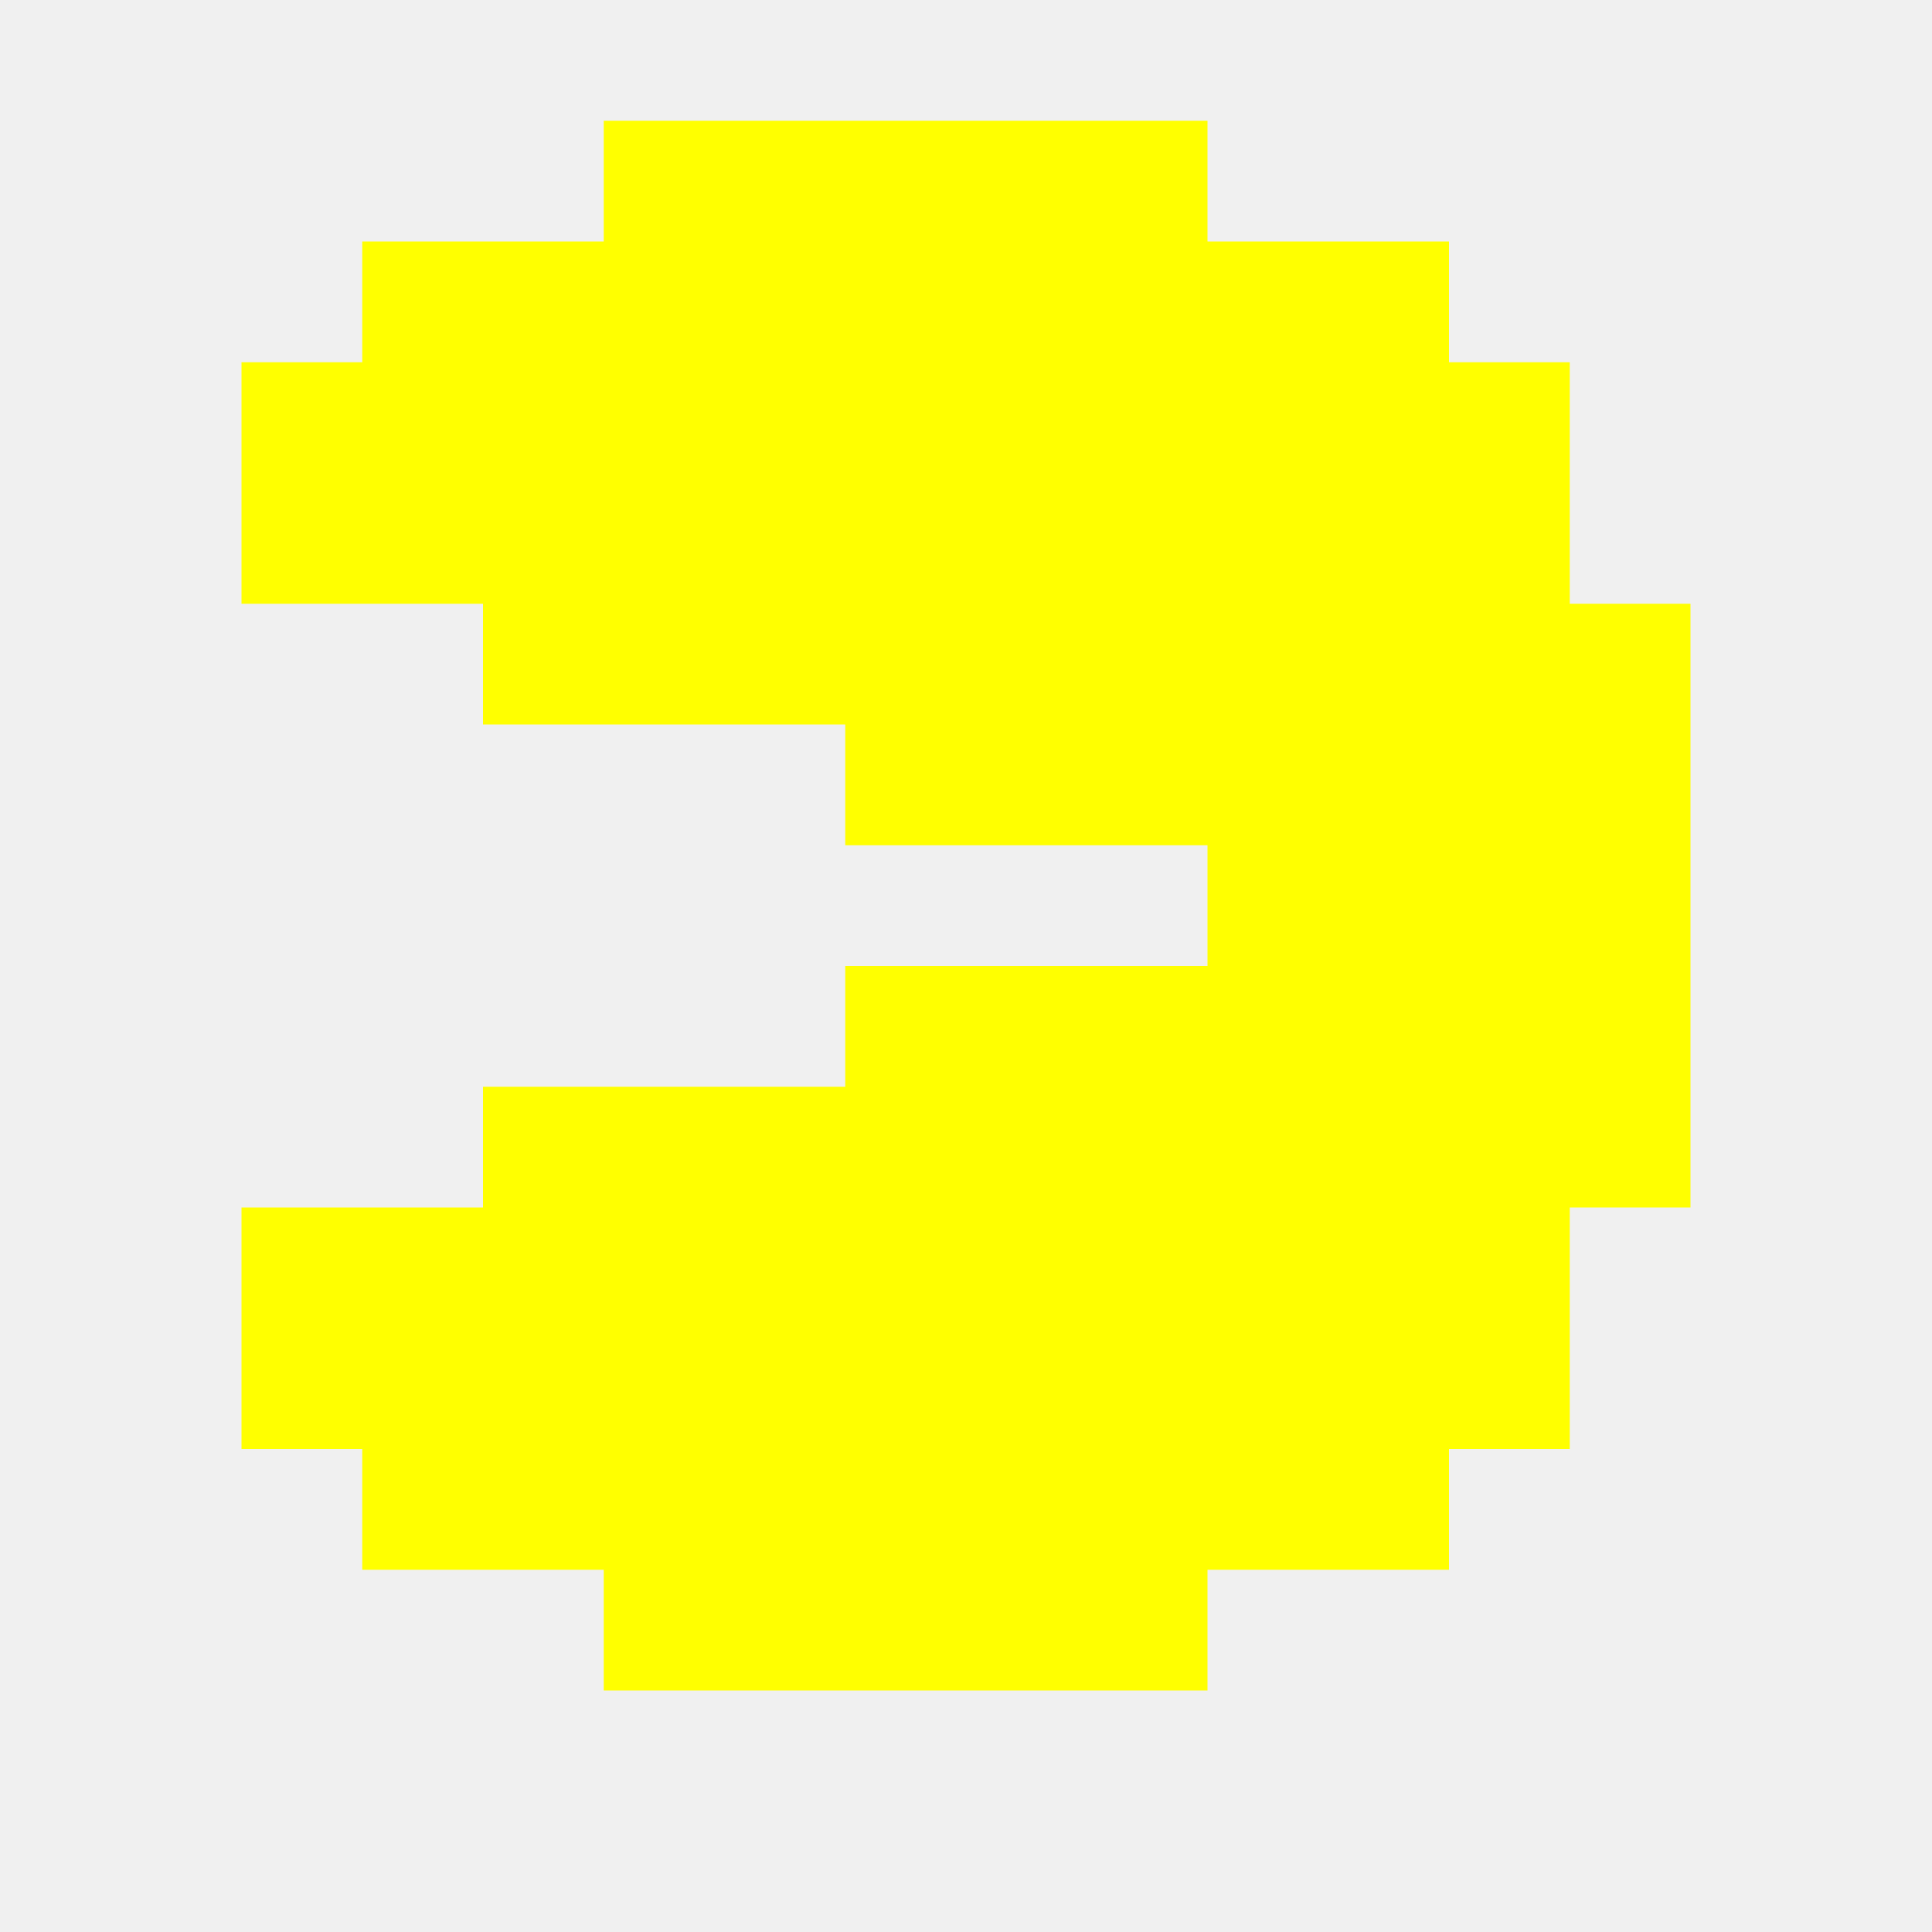
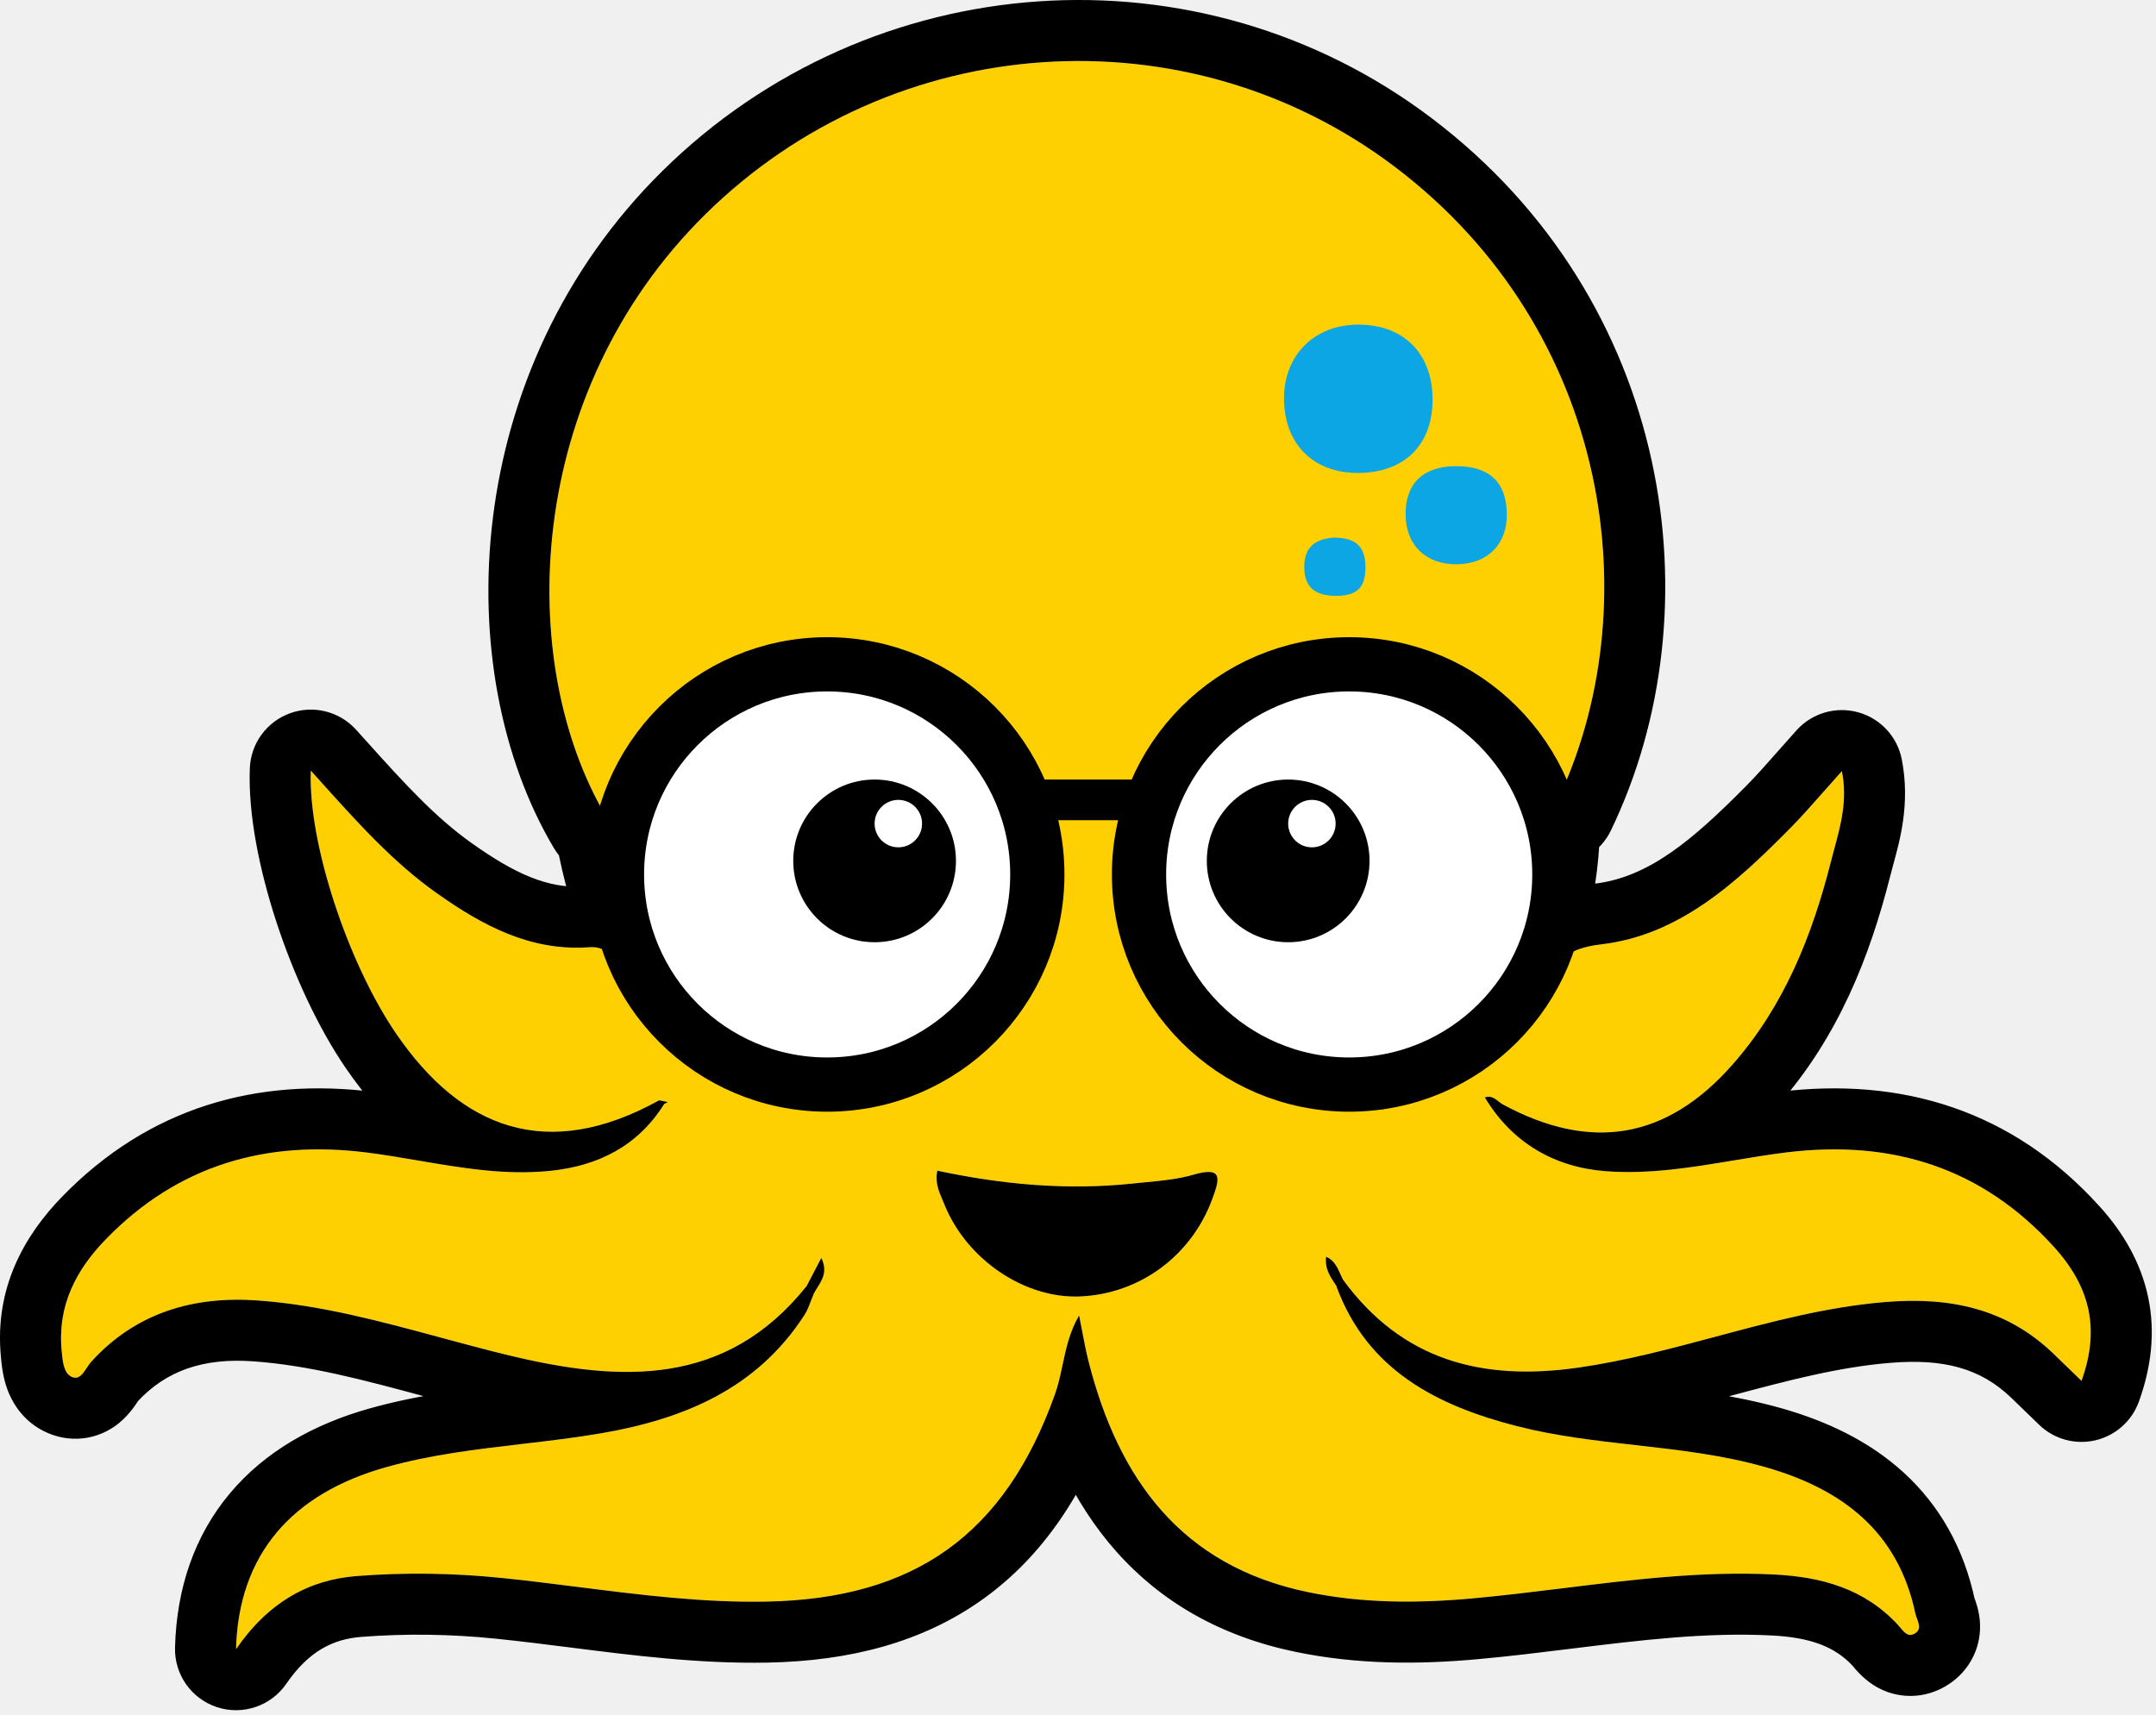
- <svg xmlns="http://www.w3.org/2000/svg" width="16" height="16" viewBox="0 0 16 16" fill="none">
-   <path d="M2 3V5H4V6H7V7H10V8H7V9H4V10H2V12H3V13H5V14H10V13H12V12H13V10H14V5H13V3H12V2H10V1H5V2H3V3H2Z" fill="#FFFF00" />
+ <svg xmlns="http://www.w3.org/2000/svg" width="318" height="253" viewBox="0 0 318 253" fill="none">
+   <path d="M138.22 172.37C147.84 174.42 157.47 175.3 167.18 174.25C170.12 173.93 173.15 173.8 175.96 172.97C180.44 171.66 179.85 173.62 178.78 176.53C175.73 184.87 168.13 190.54 159.29 190.92C151.11 191.28 142.52 185.45 139.25 177.32C138.66 175.86 137.82 174.43 138.21 172.37H138.22Z" fill="#FEFEFD" />
+   <path d="M197.09 189.42C196.23 188.14 195.29 186.9 195.53 185.04C197.1 185.76 197.4 187.24 198.04 188.46C197.72 188.78 197.41 189.1 197.09 189.42Z" fill="#FEFEFD" />
+   <path d="M118.94 189.37C119.6 188.11 120.26 186.85 121.11 185.22C122.29 187.64 120.77 188.98 120 190.49C119.65 190.12 119.29 189.74 118.94 189.37Z" fill="#FEFEFD" />
+   <path d="M97.31 161.89C97.68 161.8 98.29 161.52 98.39 161.64C98.77 162.11 98.31 162.33 97.92 162.5C97.71 162.3 97.51 162.1 97.31 161.89Z" fill="#FEFEFD" />
+   <mask id="path-5-outside-1_3_2181" maskUnits="userSpaceOnUse" x="-1" y="-1" width="319" height="254" fill="black">
+     <rect fill="white" x="-1" y="-1" width="319" height="254" />
+     <path fill-rule="evenodd" clip-rule="evenodd" d="M229.472 118.623C228.403 116.396 227.29 114.25 226.054 112.22C226.678 114.837 227 117.758 227 121C227 137.829 218.334 157.932 203.614 163.709C213.307 161.634 222.121 155.551 226.792 146.373C228.882 142.273 230.672 139.943 236.152 139.313C247.652 137.983 256.092 130.223 263.972 122.253C265.69 120.514 267.308 118.68 269.054 116.7C269.889 115.753 270.753 114.772 271.672 113.753C272.508 118.009 271.526 121.63 270.574 125.14C270.398 125.787 270.224 126.43 270.062 127.073C267.282 138.053 263.132 148.453 255.502 157.093C245.802 168.083 234.632 169.943 221.652 162.923C221.43 162.802 221.22 162.638 221.008 162.471C220.446 162.03 219.869 161.576 219.012 161.903C223.022 168.583 229.262 172.213 236.902 172.783C243.282 173.255 249.493 172.222 255.7 171.189C258.298 170.757 260.894 170.325 263.502 170.003C279.032 168.093 292.342 172.233 302.982 183.983C308.362 189.923 309.742 196.143 307.012 203.713C306.796 203.503 306.584 203.296 306.376 203.093C305.107 201.857 303.963 200.742 302.812 199.643C295.862 192.993 287.542 191.313 278.162 192.073C269.567 192.768 261.319 194.976 253.069 197.185C246.354 198.982 239.638 200.78 232.732 201.763C218.612 203.773 206.812 200.703 198.102 188.803C197.955 188.528 197.827 188.239 197.697 187.949C197.253 186.954 196.8 185.94 195.592 185.383C195.37 187.107 196.169 188.298 196.964 189.482C197.027 189.576 197.09 189.669 197.152 189.763L197.112 189.753C201.672 202.173 211.992 207.373 223.722 210.383C229.461 211.855 235.345 212.521 241.231 213.187C247.662 213.914 254.097 214.643 260.352 216.423C271.622 219.633 279.942 225.863 282.502 238.003C282.556 238.26 282.655 238.528 282.755 238.797C283.066 239.636 283.38 240.483 282.312 241.043C281.434 241.503 280.838 240.783 280.288 240.117C280.168 239.972 280.05 239.83 279.932 239.703C275.002 234.373 268.692 232.623 261.662 232.273C251.198 231.75 240.885 233.022 230.573 234.295C226.103 234.846 221.633 235.398 217.152 235.803C209.002 236.543 200.922 236.533 192.912 234.873C174.222 231.003 164.932 218.163 160.532 200.743C160.184 199.364 159.917 197.963 159.625 196.435C159.481 195.679 159.331 194.893 159.162 194.063C157.775 196.422 157.247 198.904 156.73 201.333C156.412 202.827 156.099 204.3 155.592 205.713C148.222 226.343 134.932 235.863 113.032 236.273C103.712 236.45 94.526 235.288 85.342 234.126C81.558 233.647 77.775 233.168 73.982 232.783C66.852 232.053 59.712 231.953 52.622 232.503C45.512 233.043 39.522 236.433 34.812 243.293C35.172 229.333 43.022 220.343 56.982 216.433C63.544 214.591 70.269 213.803 76.994 213.016C80.928 212.555 84.861 212.095 88.762 211.423C100.912 209.323 111.642 204.843 118.652 193.993C119.059 193.36 119.332 192.637 119.605 191.915C119.742 191.554 119.879 191.193 120.032 190.843C120.188 190.537 120.374 190.239 120.563 189.937C121.307 188.746 122.083 187.503 121.142 185.573C120.292 187.203 119.632 188.463 118.972 189.723C107.052 204.653 91.482 203.893 75.132 199.963C71.726 199.143 68.338 198.226 64.95 197.309C56.103 194.914 47.253 192.518 38.062 191.853C28.642 191.163 20.082 193.593 13.462 200.883C13.232 201.138 13.02 201.459 12.807 201.782C12.225 202.665 11.635 203.56 10.632 203.143C9.401 202.629 9.241 200.886 9.105 199.404C9.101 199.357 9.096 199.31 9.092 199.263C8.452 192.633 11.202 187.333 15.642 182.783C26.232 171.903 39.212 168.133 54.112 170.023C56.665 170.346 59.207 170.78 61.749 171.213C68.17 172.308 74.591 173.404 81.182 172.723C88.262 171.993 94.092 169.053 97.972 162.853C98.153 162.774 98.352 162.686 98.474 162.567C98.055 162.485 97.64 162.402 97.23 162.316C80.675 171.486 68.027 166.486 58.462 152.533C51.332 142.143 45.422 124.343 45.842 113.683C46.393 114.292 46.94 114.901 47.485 115.507C52.87 121.493 58.056 127.259 64.422 131.763C71.142 136.523 78.232 140.343 86.832 139.743C89.392 139.563 90.092 140.893 90.962 142.943C91.261 143.645 91.581 144.334 91.921 145.01C92.404 145.056 92.881 145.106 93.343 145.154C96.54 145.489 99.037 145.751 98.141 144C93.97 135.849 91.219 126.575 90.321 118.493C90.181 118.817 90.036 119.143 89.89 119.471C89.738 119.814 89.585 120.16 89.432 120.513C75.922 97.763 77.302 58.003 104.022 31.633C131.662 4.353 175.072 1.383 205.762 24.633C237.612 48.763 243.462 89.673 229.482 118.623H229.472ZM139.007 177C138.469 175.753 137.91 174.456 138.242 172.703H138.252C147.872 174.753 157.492 175.633 167.212 174.583C167.835 174.515 168.463 174.455 169.091 174.396C171.427 174.173 173.778 173.949 175.992 173.303C180.472 171.993 179.882 173.953 178.812 176.863C175.762 185.203 168.162 190.873 159.322 191.253C151.132 191.613 142.542 185.793 139.282 177.653C139.194 177.435 139.101 177.219 139.007 177Z" />
+   </mask>
+   <path fill-rule="evenodd" clip-rule="evenodd" d="M229.472 118.623C228.403 116.396 227.29 114.25 226.054 112.22C226.678 114.837 227 117.758 227 121C227 137.829 218.334 157.932 203.614 163.709C213.307 161.634 222.121 155.551 226.792 146.373C228.882 142.273 230.672 139.943 236.152 139.313C247.652 137.983 256.092 130.223 263.972 122.253C265.69 120.514 267.308 118.68 269.054 116.7C269.889 115.753 270.753 114.772 271.672 113.753C272.508 118.009 271.526 121.63 270.574 125.14C270.398 125.787 270.224 126.43 270.062 127.073C267.282 138.053 263.132 148.453 255.502 157.093C245.802 168.083 234.632 169.943 221.652 162.923C221.43 162.802 221.22 162.638 221.008 162.471C220.446 162.03 219.869 161.576 219.012 161.903C223.022 168.583 229.262 172.213 236.902 172.783C243.282 173.255 249.493 172.222 255.7 171.189C258.298 170.757 260.894 170.325 263.502 170.003C279.032 168.093 292.342 172.233 302.982 183.983C308.362 189.923 309.742 196.143 307.012 203.713C306.796 203.503 306.584 203.296 306.376 203.093C305.107 201.857 303.963 200.742 302.812 199.643C295.862 192.993 287.542 191.313 278.162 192.073C269.567 192.768 261.319 194.976 253.069 197.185C246.354 198.982 239.638 200.78 232.732 201.763C218.612 203.773 206.812 200.703 198.102 188.803C197.955 188.528 197.827 188.239 197.697 187.949C197.253 186.954 196.8 185.94 195.592 185.383C195.37 187.107 196.169 188.298 196.964 189.482C197.027 189.576 197.09 189.669 197.152 189.763L197.112 189.753C201.672 202.173 211.992 207.373 223.722 210.383C229.461 211.855 235.345 212.521 241.231 213.187C247.662 213.914 254.097 214.643 260.352 216.423C271.622 219.633 279.942 225.863 282.502 238.003C282.556 238.26 282.655 238.528 282.755 238.797C283.066 239.636 283.38 240.483 282.312 241.043C281.434 241.503 280.838 240.783 280.288 240.117C280.168 239.972 280.05 239.83 279.932 239.703C275.002 234.373 268.692 232.623 261.662 232.273C251.198 231.75 240.885 233.022 230.573 234.295C226.103 234.846 221.633 235.398 217.152 235.803C209.002 236.543 200.922 236.533 192.912 234.873C174.222 231.003 164.932 218.163 160.532 200.743C160.184 199.364 159.917 197.963 159.625 196.435C159.481 195.679 159.331 194.893 159.162 194.063C157.775 196.422 157.247 198.904 156.73 201.333C156.412 202.827 156.099 204.3 155.592 205.713C148.222 226.343 134.932 235.863 113.032 236.273C103.712 236.45 94.526 235.288 85.342 234.126C81.558 233.647 77.775 233.168 73.982 232.783C66.852 232.053 59.712 231.953 52.622 232.503C45.512 233.043 39.522 236.433 34.812 243.293C35.172 229.333 43.022 220.343 56.982 216.433C63.544 214.591 70.269 213.803 76.994 213.016C80.928 212.555 84.861 212.095 88.762 211.423C100.912 209.323 111.642 204.843 118.652 193.993C119.059 193.36 119.332 192.637 119.605 191.915C119.742 191.554 119.879 191.193 120.032 190.843C120.188 190.537 120.374 190.239 120.563 189.937C121.307 188.746 122.083 187.503 121.142 185.573C120.292 187.203 119.632 188.463 118.972 189.723C107.052 204.653 91.482 203.893 75.132 199.963C71.726 199.143 68.338 198.226 64.95 197.309C56.103 194.914 47.253 192.518 38.062 191.853C28.642 191.163 20.082 193.593 13.462 200.883C13.232 201.138 13.02 201.459 12.807 201.782C12.225 202.665 11.635 203.56 10.632 203.143C9.401 202.629 9.241 200.886 9.105 199.404C9.101 199.357 9.096 199.31 9.092 199.263C8.452 192.633 11.202 187.333 15.642 182.783C26.232 171.903 39.212 168.133 54.112 170.023C56.665 170.346 59.207 170.78 61.749 171.213C68.17 172.308 74.591 173.404 81.182 172.723C88.262 171.993 94.092 169.053 97.972 162.853C98.153 162.774 98.352 162.686 98.474 162.567C98.055 162.485 97.64 162.402 97.23 162.316C80.675 171.486 68.027 166.486 58.462 152.533C51.332 142.143 45.422 124.343 45.842 113.683C46.393 114.292 46.94 114.901 47.485 115.507C52.87 121.493 58.056 127.259 64.422 131.763C71.142 136.523 78.232 140.343 86.832 139.743C89.392 139.563 90.092 140.893 90.962 142.943C91.261 143.645 91.581 144.334 91.921 145.01C92.404 145.056 92.881 145.106 93.343 145.154C96.54 145.489 99.037 145.751 98.141 144C93.97 135.849 91.219 126.575 90.321 118.493C90.181 118.817 90.036 119.143 89.89 119.471C89.738 119.814 89.585 120.16 89.432 120.513C75.922 97.763 77.302 58.003 104.022 31.633C131.662 4.353 175.072 1.383 205.762 24.633C237.612 48.763 243.462 89.673 229.482 118.623H229.472ZM139.007 177C138.469 175.753 137.91 174.456 138.242 172.703H138.252C147.872 174.753 157.492 175.633 167.212 174.583C167.835 174.515 168.463 174.455 169.091 174.396C171.427 174.173 173.778 173.949 175.992 173.303C180.472 171.993 179.882 173.953 178.812 176.863C175.762 185.203 168.162 190.873 159.322 191.253C151.132 191.613 142.542 185.793 139.282 177.653C139.194 177.435 139.101 177.219 139.007 177Z" fill="#FED002" />
+   <path d="M99.032 148.976L100.866 147.581L95.416 140.419L93.582 141.814L99.032 148.976ZM226.054 112.22L233.741 107.539C231.437 103.755 226.723 102.211 222.627 103.897C218.531 105.584 216.271 110 217.299 114.309L226.054 112.22ZM229.472 118.623L221.359 122.519C222.857 125.639 226.011 127.623 229.472 127.623V118.623ZM203.614 163.709L200.326 155.331C195.964 157.043 193.645 161.816 194.996 166.303C196.347 170.79 200.915 173.49 205.498 172.509L203.614 163.709ZM226.792 146.373L218.774 142.286L218.771 142.291L226.792 146.373ZM236.152 139.313L237.18 148.254L237.186 148.253L236.152 139.313ZM263.972 122.253L270.372 128.581L270.373 128.579L263.972 122.253ZM269.054 116.7L262.303 110.748L262.303 110.748L269.054 116.7ZM271.672 113.753L280.503 112.018C279.846 108.674 277.357 105.987 274.072 105.079C270.786 104.17 267.27 105.195 264.988 107.726L271.672 113.753ZM270.574 125.14L261.888 122.784L261.888 122.784L270.574 125.14ZM270.062 127.073L278.787 129.282L278.79 129.271L270.062 127.073ZM255.502 157.093L248.756 151.136L248.754 151.137L255.502 157.093ZM221.652 162.923L217.356 170.831C217.361 170.834 217.366 170.837 217.371 170.839L221.652 162.923ZM221.008 162.471L215.45 169.549L215.45 169.549L221.008 162.471ZM219.012 161.903L215.805 153.494C213.317 154.443 211.377 156.445 210.506 158.962C209.636 161.479 209.925 164.252 211.296 166.535L219.012 161.903ZM236.902 172.783L236.233 181.758L236.238 181.758L236.902 172.783ZM255.7 171.189L254.223 162.311L254.223 162.311L255.7 171.189ZM263.502 170.003L262.403 161.07L262.401 161.071L263.502 170.003ZM302.982 183.983L296.311 190.024L296.311 190.025L302.982 183.983ZM307.012 203.713L300.733 210.161C302.925 212.295 306.05 213.17 309.031 212.484C312.012 211.797 314.441 209.644 315.478 206.766L307.012 203.713ZM306.376 203.093L312.657 196.647L312.656 196.647L306.376 203.093ZM302.812 199.643L296.59 206.146L296.595 206.151L302.812 199.643ZM278.162 192.073L278.887 201.044L278.889 201.044L278.162 192.073ZM253.069 197.185L255.396 205.878L255.396 205.878L253.069 197.185ZM232.732 201.763L231.464 192.853L231.464 192.853L232.732 201.763ZM198.102 188.803L190.159 193.035C190.36 193.412 190.587 193.774 190.84 194.119L198.102 188.803ZM197.697 187.949L205.915 184.279L205.915 184.279L197.697 187.949ZM195.592 185.383L199.364 177.211C196.762 176.011 193.745 176.12 191.238 177.507C188.73 178.893 187.033 181.39 186.666 184.231L195.592 185.383ZM196.964 189.482L204.437 184.466L204.437 184.466L196.964 189.482ZM197.152 189.763L194.974 198.495C198.578 199.394 202.364 197.987 204.505 194.952C206.647 191.917 206.704 187.879 204.65 184.784L197.152 189.763ZM197.112 189.753L199.29 181.021C196.057 180.214 192.642 181.26 190.416 183.74C188.189 186.219 187.515 189.726 188.664 192.855L197.112 189.753ZM223.722 210.383L221.485 219.101L221.486 219.101L223.722 210.383ZM241.231 213.187L240.219 222.13L240.219 222.13L241.231 213.187ZM260.352 216.423L262.818 207.767L262.816 207.767L260.352 216.423ZM282.502 238.003L291.314 236.174C291.312 236.165 291.31 236.155 291.308 236.146L282.502 238.003ZM282.755 238.797L274.316 241.927L274.316 241.927L282.755 238.797ZM282.312 241.043L286.485 249.017L286.495 249.012L282.312 241.043ZM280.288 240.117L287.224 234.382L287.223 234.382L280.288 240.117ZM279.932 239.703L273.325 245.814C273.33 245.82 273.335 245.825 273.34 245.83L279.932 239.703ZM261.662 232.273L261.213 241.262L261.215 241.262L261.662 232.273ZM230.573 234.295L231.675 243.227L231.675 243.227L230.573 234.295ZM217.152 235.803L216.342 226.84L216.338 226.84L217.152 235.803ZM192.912 234.873L194.738 226.06L194.737 226.06L192.912 234.873ZM160.532 200.743L151.806 202.946L151.806 202.947L160.532 200.743ZM159.625 196.435L150.785 198.122L150.785 198.122L159.625 196.435ZM159.162 194.063L167.982 192.271C167.24 188.618 164.322 185.8 160.645 185.186C156.968 184.572 153.293 186.288 151.404 189.502L159.162 194.063ZM156.73 201.333L147.927 199.46L147.927 199.46L156.73 201.333ZM155.592 205.713L147.12 202.676L147.117 202.685L155.592 205.713ZM113.032 236.273L112.864 227.275L112.861 227.275L113.032 236.273ZM85.342 234.126L86.472 225.197L86.472 225.197L85.342 234.126ZM73.982 232.783L73.065 241.736L73.073 241.737L73.982 232.783ZM52.622 232.503L53.304 241.477C53.309 241.477 53.313 241.476 53.318 241.476L52.622 232.503ZM34.812 243.293L25.815 243.061C25.712 247.046 28.243 250.624 32.035 251.854C35.826 253.084 39.975 251.673 42.232 248.387L34.812 243.293ZM56.982 216.433L59.41 225.099L59.415 225.098L56.982 216.433ZM76.994 213.016L78.041 221.955L78.041 221.955L76.994 213.016ZM88.762 211.423L90.289 220.292L90.295 220.291L88.762 211.423ZM118.652 193.993L126.212 198.877C126.216 198.87 126.221 198.863 126.225 198.856L118.652 193.993ZM119.605 191.915L128.023 195.101L128.023 195.101L119.605 191.915ZM120.032 190.843L112.014 186.754C111.934 186.911 111.859 187.07 111.789 187.231L120.032 190.843ZM120.563 189.937L128.196 194.705L128.196 194.705L120.563 189.937ZM121.142 185.573L129.232 181.628C127.743 178.575 124.661 176.62 121.264 176.574C117.866 176.528 114.733 178.399 113.162 181.412L121.142 185.573ZM118.972 189.723L126.005 195.338C126.364 194.89 126.678 194.408 126.945 193.899L118.972 189.723ZM75.132 199.963L73.026 208.713L73.029 208.714L75.132 199.963ZM64.95 197.309L62.599 205.996L62.599 205.996L64.95 197.309ZM38.062 191.853L37.405 200.829L37.412 200.829L38.062 191.853ZM13.462 200.883L6.799 194.833L6.79 194.843L13.462 200.883ZM12.807 201.782L20.322 206.735L20.322 206.734L12.807 201.782ZM10.632 203.143L7.166 211.449L7.175 211.452L10.632 203.143ZM9.105 199.404L18.067 198.581L18.067 198.581L9.105 199.404ZM9.092 199.263L18.054 198.432C18.053 198.421 18.052 198.409 18.05 198.398L9.092 199.263ZM15.642 182.783L22.083 189.069L22.091 189.06L15.642 182.783ZM54.112 170.023L52.98 178.951L52.981 178.952L54.112 170.023ZM61.749 171.213L60.236 180.085L60.236 180.085L61.749 171.213ZM81.182 172.723L80.259 163.77L80.258 163.771L81.182 172.723ZM97.972 162.853L94.375 154.603C92.712 155.328 91.306 156.54 90.343 158.079L97.972 162.853ZM98.474 162.567L104.786 168.982C107.167 166.639 108.055 163.169 107.091 159.971C106.127 156.772 103.471 154.37 100.192 153.732L98.474 162.567ZM97.23 162.316L99.065 153.505C96.954 153.066 94.755 153.399 92.869 154.443L97.23 162.316ZM58.462 152.533L65.885 147.444L65.883 147.441L58.462 152.533ZM45.842 113.683L52.52 107.649C50.068 104.935 46.215 103.975 42.776 105.221C39.336 106.468 36.993 109.673 36.849 113.329L45.842 113.683ZM47.485 115.507L40.794 121.526L40.794 121.526L47.485 115.507ZM64.422 131.763L69.624 124.419L69.621 124.416L64.422 131.763ZM86.832 139.743L87.459 148.721L87.463 148.721L86.832 139.743ZM90.962 142.943L82.677 146.459L82.681 146.468L90.962 142.943ZM91.921 145.01L83.882 149.056C85.274 151.823 87.992 153.679 91.075 153.97L91.921 145.01ZM93.343 145.154L94.281 136.203L94.281 136.203L93.343 145.154ZM98.141 144L106.153 139.9L106.153 139.9L98.141 144ZM90.321 118.493L99.266 117.499C98.815 113.442 95.69 110.196 91.653 109.592C87.616 108.988 83.678 111.176 82.059 114.924L90.321 118.493ZM89.89 119.471L81.665 115.818L81.665 115.818L89.89 119.471ZM89.432 120.513L81.694 125.108C83.421 128.017 86.634 129.712 90.01 129.494C93.386 129.277 96.355 127.185 97.695 124.079L89.432 120.513ZM104.022 31.633L110.344 38.039L110.344 38.038L104.022 31.633ZM205.762 24.633L211.197 17.459L211.197 17.459L205.762 24.633ZM229.482 118.623V127.623C232.936 127.623 236.085 125.647 237.587 122.537L229.482 118.623ZM138.242 172.703V163.703C133.917 163.703 130.204 166.779 129.399 171.029L138.242 172.703ZM139.007 177L147.272 173.439L147.272 173.438L139.007 177ZM138.252 172.703L140.128 163.901C139.511 163.769 138.883 163.703 138.252 163.703V172.703ZM167.212 174.583L168.179 183.531L168.186 183.53L167.212 174.583ZM169.091 174.396L169.944 183.355L169.944 183.355L169.091 174.396ZM175.992 173.303L178.513 181.943L178.518 181.941L175.992 173.303ZM178.812 176.863L170.365 173.757C170.363 173.762 170.361 173.767 170.36 173.772L178.812 176.863ZM159.322 191.253L158.936 182.261L158.927 182.262L159.322 191.253ZM139.282 177.653L147.637 174.307C147.633 174.298 147.63 174.289 147.626 174.281L139.282 177.653ZM218.367 116.9C219.392 118.584 220.361 120.441 221.359 122.519L237.585 114.727C236.444 112.35 235.188 109.916 233.741 107.539L218.367 116.9ZM236 121C236 117.169 235.621 113.536 234.808 110.131L217.299 114.309C217.736 116.138 218 118.346 218 121H236ZM206.902 172.087C216.991 168.127 224.23 159.631 228.843 150.59C233.498 141.469 236 130.833 236 121H218C218 127.996 216.169 135.827 212.81 142.408C209.411 149.07 204.957 153.513 200.326 155.331L206.902 172.087ZM205.498 172.509C217.529 169.934 228.773 162.322 234.813 150.455L218.771 142.291C215.469 148.779 209.084 153.334 201.731 154.908L205.498 172.509ZM234.81 150.46C235.273 149.552 235.577 149.03 235.808 148.69C236.015 148.385 236.078 148.359 235.998 148.426C235.895 148.512 235.817 148.538 235.884 148.512C235.993 148.471 236.367 148.348 237.18 148.254L235.124 130.372C231.188 130.824 227.526 132.028 224.403 134.658C221.525 137.082 219.879 140.117 218.774 142.286L234.81 150.46ZM237.186 148.253C252.184 146.519 262.639 136.402 270.372 128.581L257.572 115.925C249.545 124.044 243.12 129.447 235.118 130.373L237.186 148.253ZM270.373 128.579C272.303 126.627 274.09 124.596 275.805 122.652L262.303 110.748C260.525 112.764 259.078 114.402 257.571 115.926L270.373 128.579ZM275.805 122.652C276.644 121.7 277.476 120.756 278.356 119.779L264.988 107.726C264.03 108.788 263.134 109.805 262.303 110.748L275.805 122.652ZM262.841 115.488C263.221 117.423 262.879 119.127 261.888 122.784L279.26 127.496C280.172 124.132 281.795 118.594 280.503 112.018L262.841 115.488ZM261.888 122.784C261.716 123.417 261.52 124.14 261.335 124.875L278.79 129.271C278.928 128.72 279.081 128.156 279.26 127.495L261.888 122.784ZM261.337 124.864C258.734 135.146 255.057 144 248.756 151.136L262.248 163.05C271.207 152.906 275.83 140.96 278.787 129.282L261.337 124.864ZM248.754 151.137C244.874 155.534 241.38 157.363 238.292 157.89C235.182 158.421 231.195 157.852 225.934 155.007L217.371 170.839C225.089 175.014 233.177 177.024 241.322 175.633C249.489 174.238 256.43 169.642 262.25 163.049L248.754 151.137ZM225.948 155.014C226.289 155.199 226.519 155.362 226.597 155.419C226.64 155.45 226.664 155.468 226.655 155.462C226.643 155.453 226.626 155.439 226.567 155.393L215.45 169.549C215.534 169.616 216.347 170.283 217.356 170.831L225.948 155.014ZM226.567 155.393C226.498 155.339 225.19 154.228 223.441 153.534C221.173 152.634 218.481 152.473 215.805 153.494L222.219 170.312C221.442 170.609 220.495 170.81 219.437 170.79C218.385 170.77 217.488 170.537 216.8 170.264C215.695 169.825 214.956 169.162 215.45 169.549L226.567 155.393ZM211.296 166.535C216.885 175.846 225.826 180.982 236.233 181.758L237.572 163.808C232.698 163.444 229.159 161.32 226.729 157.271L211.296 166.535ZM236.238 181.758C243.87 182.323 251.142 181.071 257.178 180.067L254.223 162.311C247.844 163.372 242.694 164.187 237.567 163.808L236.238 181.758ZM257.178 180.067C259.806 179.629 262.216 179.23 264.603 178.935L262.401 161.071C259.573 161.419 256.789 161.884 254.223 162.311L257.178 180.067ZM264.601 178.936C277.577 177.34 287.863 180.695 296.311 190.024L309.653 177.942C296.821 163.771 280.487 158.846 262.403 161.07L264.601 178.936ZM296.311 190.025C298.202 192.112 298.953 193.754 299.228 195.074C299.498 196.369 299.467 198.105 298.546 200.66L315.478 206.766C317.287 201.751 317.931 196.592 316.849 191.4C315.772 186.232 313.143 181.794 309.653 177.941L296.311 190.025ZM313.291 197.265C313.076 197.056 312.865 196.85 312.657 196.647L300.095 209.539C300.303 209.742 300.516 209.95 300.733 210.161L313.291 197.265ZM312.656 196.647C311.393 195.416 310.217 194.271 309.029 193.135L296.595 206.151C297.709 207.214 298.82 208.297 300.095 209.54L312.656 196.647ZM309.034 193.14C299.632 184.144 288.424 182.212 277.435 183.102L278.889 201.044C286.661 200.414 292.092 201.842 296.59 206.146L309.034 193.14ZM277.437 183.102C267.895 183.873 258.863 186.316 250.741 188.491L255.396 205.878C263.775 203.635 271.24 201.662 278.887 201.044L277.437 183.102ZM250.741 188.491C243.94 190.312 237.744 191.959 231.464 192.853L234 210.673C241.531 209.602 248.768 207.653 255.396 205.878L250.741 188.491ZM231.464 192.853C225.34 193.725 220.387 193.394 216.326 191.992C212.393 190.634 208.726 188.08 205.365 183.487L190.84 194.119C196.188 201.426 202.776 206.357 210.451 209.006C217.998 211.612 226.005 211.811 234 210.673L231.464 192.853ZM206.045 184.571C206.069 184.615 206.072 184.624 206.047 184.571C206.035 184.545 206.019 184.511 205.996 184.461C205.973 184.41 205.949 184.355 205.915 184.279L189.479 191.619C189.586 191.858 189.84 192.436 190.159 193.035L206.045 184.571ZM205.915 184.279C205.584 183.538 204 179.351 199.364 177.211L191.821 193.555C191.357 193.341 190.904 193.051 190.493 192.697C190.088 192.348 189.799 192.002 189.608 191.734C189.426 191.479 189.334 191.298 189.327 191.283C189.322 191.274 189.33 191.289 189.357 191.348C189.387 191.413 189.42 191.486 189.479 191.619L205.915 184.279ZM186.666 184.231C185.96 189.7 188.843 193.532 189.492 194.499L204.437 184.466C204.217 184.138 204.146 184.029 204.098 183.95C204.065 183.895 204.133 184 204.222 184.217C204.318 184.45 204.434 184.8 204.501 185.244C204.569 185.696 204.569 186.137 204.518 186.535L186.666 184.231ZM189.492 194.498C189.557 194.595 189.607 194.67 189.654 194.741L204.65 184.784C204.573 184.669 204.498 184.557 204.437 184.466L189.492 194.498ZM199.33 181.03L199.29 181.021L194.934 198.485L194.974 198.495L199.33 181.03ZM188.664 192.855C194.756 209.45 208.714 215.823 221.485 219.101L225.959 201.665C215.27 198.922 208.588 194.896 205.561 186.651L188.664 192.855ZM221.486 219.101C227.93 220.753 234.437 221.475 240.219 222.13L242.243 204.244C236.252 203.566 230.992 202.956 225.958 201.665L221.486 219.101ZM240.219 222.13C246.773 222.871 252.466 223.536 257.888 225.079L262.816 207.767C255.728 205.749 248.551 204.958 242.243 204.244L240.219 222.13ZM257.887 225.079C262.661 226.439 266.16 228.261 268.626 230.512C270.975 232.656 272.785 235.543 273.696 239.86L291.308 236.146C289.659 228.323 286.029 222.025 280.761 217.217C275.609 212.515 269.313 209.617 262.818 207.767L257.887 225.079ZM273.69 239.832C273.907 240.878 274.272 241.806 274.316 241.927L291.193 235.668C291.166 235.594 291.154 235.563 291.146 235.539C291.138 235.519 291.143 235.532 291.154 235.565C291.172 235.619 291.246 235.844 291.314 236.174L273.69 239.832ZM274.316 241.927C274.422 242.211 274.354 242.045 274.287 241.803C274.217 241.547 274.013 240.749 274.058 239.651C274.109 238.423 274.471 236.936 275.42 235.532C276.326 234.191 277.418 233.447 278.13 233.074L286.495 249.012C287.74 248.358 289.193 247.298 290.331 245.615C291.512 243.869 291.976 242.012 292.043 240.397C292.104 238.913 291.829 237.711 291.646 237.043C291.467 236.389 291.243 235.802 291.193 235.667L274.316 241.927ZM278.139 233.069C279.201 232.513 280.651 232.09 282.335 232.208C283.964 232.323 285.202 232.902 285.964 233.381C286.677 233.829 287.106 234.271 287.222 234.392C287.335 234.511 287.4 234.595 287.224 234.382L273.352 245.853C273.369 245.874 274.592 247.494 276.39 248.623C277.48 249.308 279.065 250.023 281.071 250.164C283.13 250.309 284.984 249.803 286.485 249.017L278.139 233.069ZM287.223 234.382C287.14 234.28 286.852 233.928 286.524 233.576L273.34 245.83C273.307 245.795 273.283 245.768 273.27 245.753C273.257 245.738 273.25 245.731 273.253 245.734C273.255 245.736 273.258 245.739 273.262 245.745C273.267 245.751 273.274 245.758 273.282 245.769C273.291 245.779 273.301 245.791 273.312 245.805C273.325 245.819 273.337 245.835 273.352 245.853L287.223 234.382ZM286.539 233.592C279.38 225.851 270.36 223.695 262.11 223.284L261.215 241.262C267.024 241.551 270.625 242.895 273.325 245.814L286.539 233.592ZM262.112 223.284C250.741 222.716 239.656 224.106 229.471 225.362L231.675 243.227C242.114 241.939 251.655 240.784 261.213 241.262L262.112 223.284ZM229.471 225.362C224.976 225.917 220.653 226.45 216.342 226.84L217.963 244.766C222.614 244.346 227.23 243.776 231.675 243.227L229.471 225.362ZM216.338 226.84C208.703 227.533 201.581 227.478 194.738 226.06L191.086 243.686C200.263 245.588 209.301 245.553 217.966 244.766L216.338 226.84ZM194.737 226.06C187.172 224.494 181.939 221.249 178.096 216.916C174.139 212.457 171.233 206.359 169.258 198.539L151.806 202.947C154.231 212.547 158.17 221.579 164.631 228.862C171.205 236.272 179.962 241.382 191.087 243.686L194.737 226.06ZM169.258 198.54C168.986 197.462 168.767 196.326 168.465 194.747L150.785 198.122C151.067 199.6 151.382 201.266 151.806 202.946L169.258 198.54ZM168.465 194.747C168.322 193.998 168.163 193.161 167.982 192.271L150.342 195.855C150.499 196.625 150.639 197.361 150.785 198.122L168.465 194.747ZM151.404 189.502C149.168 193.303 148.409 197.196 147.927 199.46L165.533 203.206C166.085 200.612 166.382 199.541 166.921 198.624L151.404 189.502ZM147.927 199.46C147.587 201.057 147.387 201.93 147.12 202.676L164.064 208.75C164.81 206.67 165.237 204.596 165.533 203.206L147.927 199.46ZM147.117 202.685C143.861 211.798 139.615 217.603 134.514 221.263C129.411 224.925 122.545 227.093 112.864 227.275L113.201 245.271C125.419 245.043 136.149 242.245 145.008 235.887C153.87 229.528 159.953 220.258 164.068 208.741L147.117 202.685ZM112.861 227.275C104.301 227.437 95.762 226.372 86.472 225.197L84.212 243.054C93.29 244.203 103.122 245.463 113.203 245.271L112.861 227.275ZM86.472 225.197C82.707 224.72 78.813 224.227 74.891 223.829L73.073 241.737C76.737 242.109 80.41 242.573 84.212 243.054L86.472 225.197ZM74.899 223.83C67.245 223.046 59.565 222.937 51.926 223.53L53.318 241.476C59.859 240.969 66.459 241.06 73.065 241.736L74.899 223.83ZM51.941 223.529C41.919 224.29 33.532 229.257 27.393 238.199L42.232 248.387C45.513 243.608 49.105 241.796 53.304 241.477L51.941 223.529ZM43.809 243.525C43.945 238.257 45.442 234.565 47.697 231.872C50.009 229.111 53.714 226.695 59.41 225.099L54.555 207.766C46.291 210.081 39.09 214.114 33.897 220.316C28.647 226.586 26.039 234.369 25.815 243.061L43.809 243.525ZM59.415 225.098C65.182 223.479 71.2 222.756 78.041 221.955L75.948 204.077C69.338 204.851 61.906 205.702 54.549 207.768L59.415 225.098ZM78.041 221.955C81.934 221.499 86.109 221.012 90.289 220.292L87.235 202.553C83.613 203.177 79.921 203.612 75.947 204.077L78.041 221.955ZM90.295 220.291C103.65 217.983 117.267 212.722 126.212 198.877L111.093 189.109C106.017 196.964 98.174 200.663 87.229 202.554L90.295 220.291ZM126.225 198.856C127.23 197.29 127.813 195.655 128.023 195.101L111.188 188.73C111.116 188.919 111.068 189.046 111.022 189.163C110.978 189.275 110.951 189.339 110.935 189.376C110.9 189.457 110.944 189.34 111.079 189.13L126.225 198.856ZM128.023 195.101C128.174 194.702 128.23 194.558 128.276 194.455L111.789 187.231C111.527 187.828 111.311 188.406 111.188 188.73L128.023 195.101ZM128.05 194.931C128.01 195.01 127.99 195.04 128.018 194.994C128.031 194.972 128.05 194.94 128.081 194.891C128.112 194.839 128.147 194.784 128.196 194.705L112.93 185.168C112.781 185.408 112.379 186.04 112.014 186.754L128.05 194.931ZM128.196 194.705C128.437 194.319 129.664 192.498 130.232 190.147C130.921 187.3 130.568 184.37 129.232 181.628L113.053 189.517C112.902 189.208 112.7 188.675 112.615 187.955C112.528 187.219 112.591 186.518 112.736 185.917C112.872 185.356 113.054 184.989 113.108 184.885C113.14 184.824 113.148 184.82 112.93 185.169L128.196 194.705ZM113.162 181.412C112.316 183.034 111.66 184.287 111 185.547L126.945 193.899C127.605 192.639 128.268 191.372 129.122 189.734L113.162 181.412ZM111.939 184.108C107.394 189.8 102.534 192.192 97.295 193.028C91.655 193.928 85.076 193.097 77.236 191.212L73.029 208.714C81.538 210.759 90.919 212.273 100.132 210.803C109.745 209.269 118.63 204.576 126.005 195.338L111.939 184.108ZM77.238 191.213C73.976 190.428 70.711 189.545 67.302 188.622L62.599 205.996C65.966 206.908 69.476 207.859 73.026 208.713L77.238 191.213ZM67.302 188.622C58.595 186.265 48.91 183.615 38.712 182.876L37.412 200.829C45.595 201.422 53.611 203.564 62.599 205.996L67.302 188.622ZM38.72 182.877C27.202 182.033 15.685 185.048 6.799 194.833L20.125 206.933C24.479 202.138 30.082 200.293 37.405 200.829L38.72 182.877ZM6.79 194.843C6.007 195.708 5.408 196.653 5.292 196.829L20.322 206.734C20.379 206.648 20.411 206.6 20.439 206.558C20.465 206.518 20.472 206.51 20.465 206.519C20.458 206.529 20.428 206.571 20.378 206.635C20.328 206.699 20.246 206.799 20.134 206.923L6.79 194.843ZM5.292 196.829C5.114 197.1 5.132 197.066 5.191 196.989C5.248 196.913 5.581 196.472 6.187 195.977C6.83 195.452 7.984 194.702 9.632 194.389C11.362 194.06 12.923 194.348 14.089 194.833L7.175 211.452C8.843 212.146 10.853 212.479 12.995 212.072C15.053 211.68 16.579 210.73 17.568 209.923C19.201 208.59 20.262 206.825 20.322 206.735L5.292 196.829ZM14.098 194.837C17.072 196.078 17.931 198.569 18.06 198.989C18.148 199.274 18.158 199.416 18.14 199.288C18.122 199.158 18.105 198.987 18.067 198.581L0.143 200.228C0.19 200.744 0.319 202.536 0.856 204.284C1.408 206.075 2.961 209.694 7.166 211.449L14.098 194.837ZM18.067 198.581C18.063 198.534 18.058 198.483 18.054 198.432L0.131 200.094C0.134 200.136 0.138 200.18 0.143 200.228L18.067 198.581ZM18.05 198.398C17.742 195.203 18.851 192.381 22.083 189.069L9.201 176.497C3.553 182.285 -0.838 190.063 0.134 200.128L18.05 198.398ZM22.091 189.06C30.478 180.444 40.535 177.373 52.98 178.951L55.245 161.094C37.889 158.893 21.986 163.362 9.193 176.506L22.091 189.06ZM52.981 178.952C55.31 179.247 57.662 179.646 60.236 180.085L63.262 162.341C60.752 161.913 58.019 161.446 55.243 161.094L52.981 178.952ZM60.236 180.085C66.46 181.147 74.092 182.503 82.106 181.675L80.258 163.771C75.091 164.304 69.88 163.47 63.262 162.341L60.236 180.085ZM82.105 181.675C91.365 180.721 99.965 176.633 105.601 167.627L90.343 158.079C88.219 161.473 85.159 163.265 80.259 163.77L82.105 181.675ZM101.569 171.103C101.618 171.082 102.034 170.905 102.486 170.664C102.903 170.44 103.84 169.912 104.786 168.982L92.161 156.152C92.602 155.718 93.01 155.412 93.301 155.214C93.596 155.012 93.846 154.872 94.005 154.786C94.281 154.639 94.508 154.545 94.375 154.603L101.569 171.103ZM95.395 171.127C95.846 171.221 96.299 171.312 96.755 171.401L100.192 153.732C99.811 153.658 99.435 153.582 99.065 153.505L95.395 171.127ZM92.869 154.443C86.077 158.206 81.255 158.465 77.712 157.446C73.987 156.375 69.971 153.404 65.885 147.444L51.039 157.622C56.518 165.615 63.608 172.12 72.737 174.745C82.048 177.422 91.828 175.597 101.591 170.189L92.869 154.443ZM65.883 147.441C62.926 143.132 60.002 136.914 57.875 130.411C55.715 123.806 54.685 117.849 54.835 114.037L36.849 113.329C36.579 120.177 38.295 128.449 40.767 136.007C43.272 143.667 46.868 151.544 51.041 157.625L65.883 147.441ZM39.164 119.716C39.707 120.317 40.248 120.918 40.794 121.526L54.176 109.488C53.632 108.883 53.078 108.267 52.52 107.649L39.164 119.716ZM40.794 121.526C46.059 127.379 51.899 133.927 59.224 139.11L69.621 124.416C64.214 120.591 59.681 115.607 54.176 109.488L40.794 121.526ZM59.22 139.107C66.356 144.162 75.63 149.546 87.459 148.721L86.206 130.765C80.835 131.14 75.928 128.884 69.624 124.419L59.22 139.107ZM87.463 148.721C87.323 148.731 86.712 148.757 85.855 148.501C84.916 148.22 84.056 147.711 83.374 147.071C82.765 146.5 82.484 145.998 82.443 145.925C82.418 145.88 82.465 145.959 82.677 146.459L99.247 139.427C98.929 138.678 97.896 136.014 95.688 133.942C92.799 131.232 89.278 130.549 86.201 130.765L87.463 148.721ZM82.681 146.468C83.055 147.347 83.456 148.21 83.882 149.056L99.96 140.964C99.706 140.458 99.466 139.943 99.243 139.418L82.681 146.468ZM94.281 136.203C93.826 136.155 93.304 136.101 92.767 136.05L91.075 153.97C91.505 154.011 91.936 154.056 92.406 154.105L94.281 136.203ZM90.129 148.1C89.874 147.601 88.021 143.672 90.95 139.659C92.166 137.993 93.651 137.217 94.482 136.881C95.313 136.544 95.962 136.453 96.184 136.426C96.598 136.375 96.704 136.417 96.162 136.381C95.698 136.35 95.127 136.292 94.281 136.203L92.405 154.105C93.488 154.219 96.184 154.56 98.37 154.293C99.086 154.205 102.928 153.78 105.488 150.273C108.733 145.828 106.856 141.274 106.153 139.9L90.129 148.1ZM81.376 119.487C82.399 128.691 85.48 139.014 90.129 148.1L106.153 139.9C102.46 132.683 100.039 124.459 99.266 117.499L81.376 119.487ZM98.115 123.125C98.258 122.803 98.421 122.436 98.583 122.063L82.059 114.924C81.94 115.199 81.814 115.482 81.665 115.818L98.115 123.125ZM97.695 124.079C97.826 123.777 97.96 123.474 98.115 123.125L81.665 115.818C81.516 116.154 81.343 116.543 81.169 116.947L97.695 124.079ZM97.7 25.227C67.987 54.551 66.107 98.861 81.694 125.108L97.171 115.918C85.737 96.665 86.617 61.455 110.344 38.039L97.7 25.227ZM211.197 17.459C176.899 -8.524 128.486 -5.158 97.7 25.227L110.344 38.038C134.838 13.863 173.245 11.29 200.327 31.807L211.197 17.459ZM237.587 122.537C253.291 90.016 246.714 44.367 211.197 17.459L200.327 31.807C228.51 53.159 233.634 89.329 221.378 114.709L237.587 122.537ZM229.472 127.623H229.482V109.623H229.472V127.623ZM129.399 171.029C128.505 175.75 130.221 179.355 130.741 180.562L147.272 173.438C147.125 173.097 147.07 172.967 147.031 172.863C147.001 172.783 147.025 172.834 147.057 172.969C147.091 173.115 147.13 173.337 147.14 173.611C147.15 173.889 147.128 174.15 147.085 174.377L129.399 171.029ZM138.252 163.703H138.242V181.703H138.252V163.703ZM166.246 165.635C157.704 166.558 149.07 165.806 140.128 163.901L136.376 181.505C146.674 183.7 157.28 184.708 168.179 183.531L166.246 165.635ZM168.238 165.436C167.619 165.495 166.932 165.56 166.238 165.636L168.186 183.53C168.739 183.47 169.306 183.416 169.944 183.355L168.238 165.436ZM173.471 164.663C172.216 165.029 170.732 165.198 168.238 165.436L169.944 183.355C172.121 183.148 175.339 182.869 178.513 181.943L173.471 164.663ZM187.259 179.969C187.501 179.311 187.931 178.15 188.21 176.972C188.402 176.162 189.095 173.264 187.828 170.129C187.071 168.254 185.727 166.578 183.861 165.427C182.134 164.362 180.419 164.025 179.197 163.926C176.953 163.746 174.86 164.257 173.466 164.665L178.518 181.941C179.364 181.694 178.877 181.959 177.75 181.868C177.085 181.815 175.805 181.607 174.409 180.746C172.874 179.799 171.757 178.402 171.139 176.872C170.586 175.503 170.558 174.351 170.577 173.802C170.596 173.233 170.685 172.866 170.696 172.818C170.704 172.785 170.658 172.96 170.365 173.757L187.259 179.969ZM159.709 200.245C172.266 199.705 182.994 191.631 187.265 179.954L170.36 173.772C168.53 178.775 164.058 182.041 158.936 182.261L159.709 200.245ZM130.927 180.999C135.481 192.369 147.374 200.787 159.717 200.244L158.927 182.262C154.89 182.439 149.604 179.217 147.637 174.307L130.927 180.999ZM130.741 180.562C130.842 180.796 130.895 180.919 130.938 181.025L147.626 174.281C147.494 173.952 147.359 173.641 147.272 173.439L130.741 180.562Z" fill="black" mask="url(#path-5-outside-1_3_2181)" />
+   <circle cx="122" cy="129" r="31" fill="white" stroke="black" stroke-width="8" />
+   <circle cx="199" cy="129" r="31" fill="white" stroke="black" stroke-width="8" />
+   <rect x="150" y="115" width="19" height="6" fill="black" />
+   <circle cx="129" cy="127" r="12" fill="black" />
+   <circle cx="132.5" cy="121.5" r="3.5" fill="white" />
+   <circle cx="190" cy="127" r="12" fill="black" />
+   <circle cx="193.5" cy="121.5" r="3.5" fill="white" />
+   <path d="M200.2 69.77C193.57 69.75 189.3 65.32 189.39 58.57C189.48 52.28 193.94 47.91 200.3 47.89C207.02 47.86 211.3 52.16 211.3 58.93C211.3 65.68 207.09 69.8 200.2 69.77Z" fill="#0BA6E3" />
+   <path d="M222.25 75.76C222.33 80.24 219.47 83.17 214.94 83.24C210.38 83.31 207.4 80.49 207.32 76.03C207.24 71.39 209.85 68.81 214.66 68.77C219.62 68.73 222.17 71.08 222.25 75.75V75.76Z" fill="#0BA6E3" />
+   <path d="M196.82 79.31C200.12 79.34 201.44 80.74 201.4 83.88C201.36 86.96 199.8 87.89 197.12 87.9C194.27 87.9 192.38 86.9 192.37 83.67C192.35 80.43 194.33 79.47 196.82 79.3V79.31Z" fill="#0BA6E3" />
</svg>
